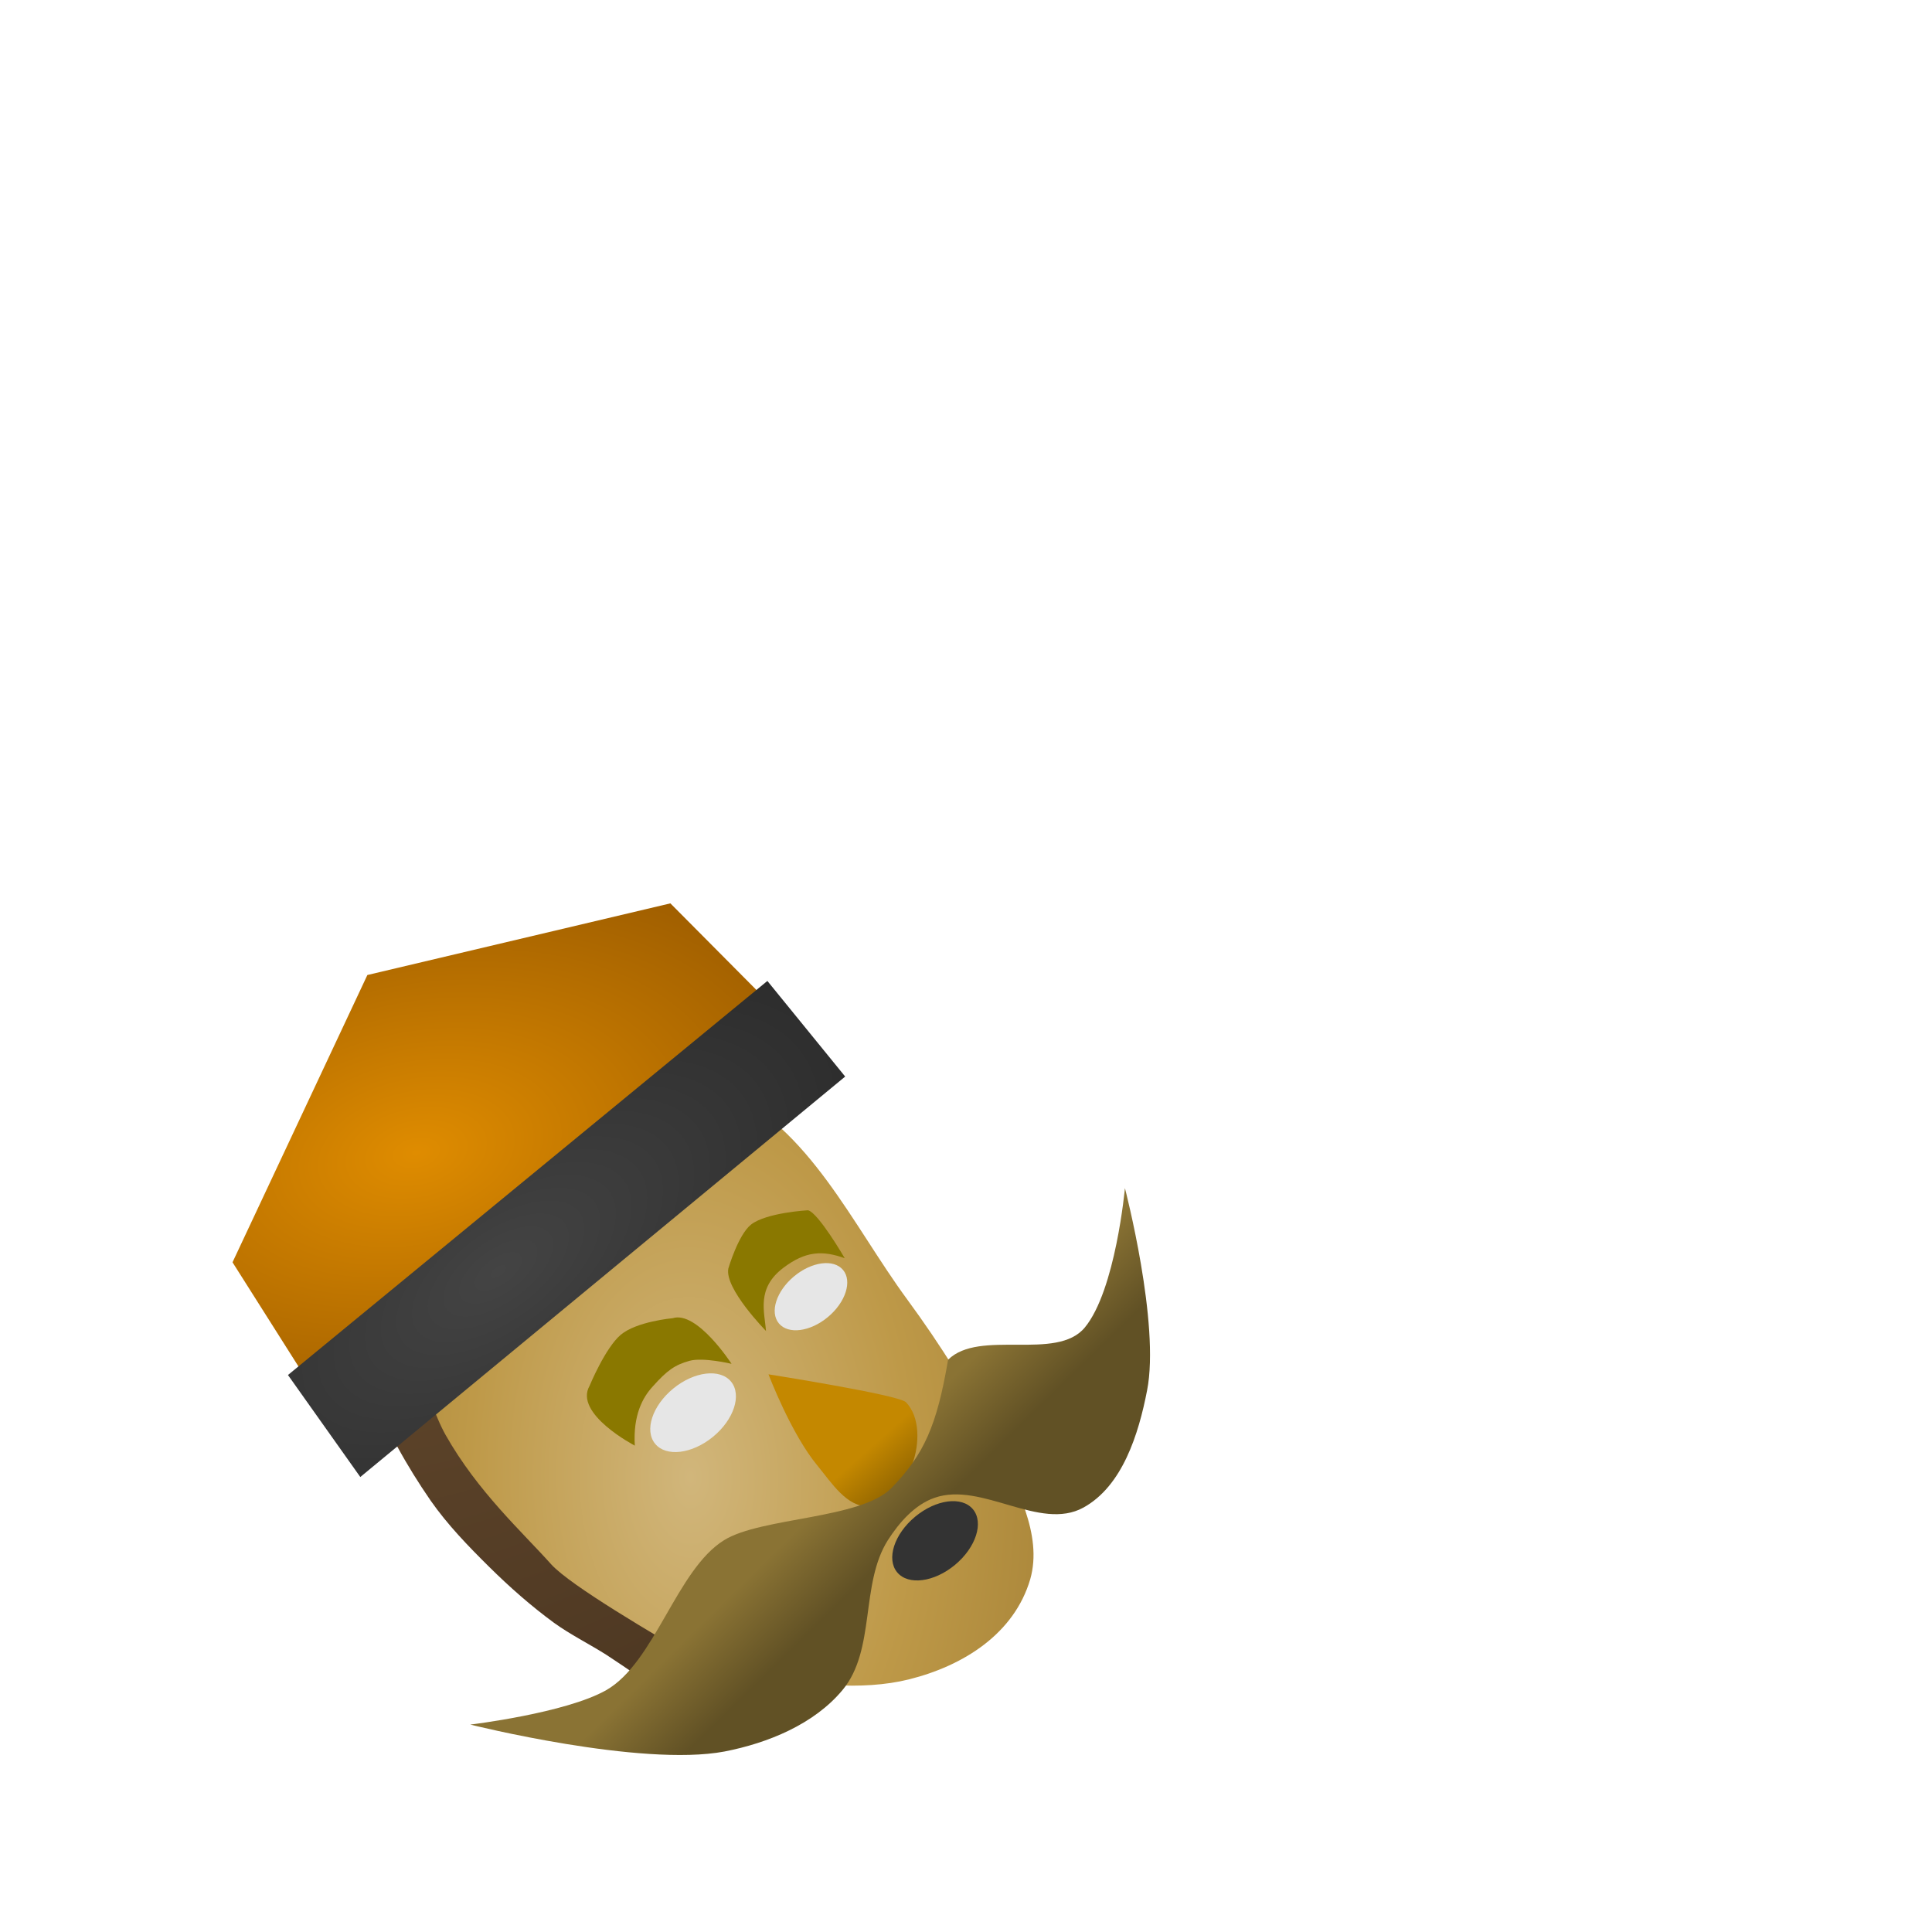
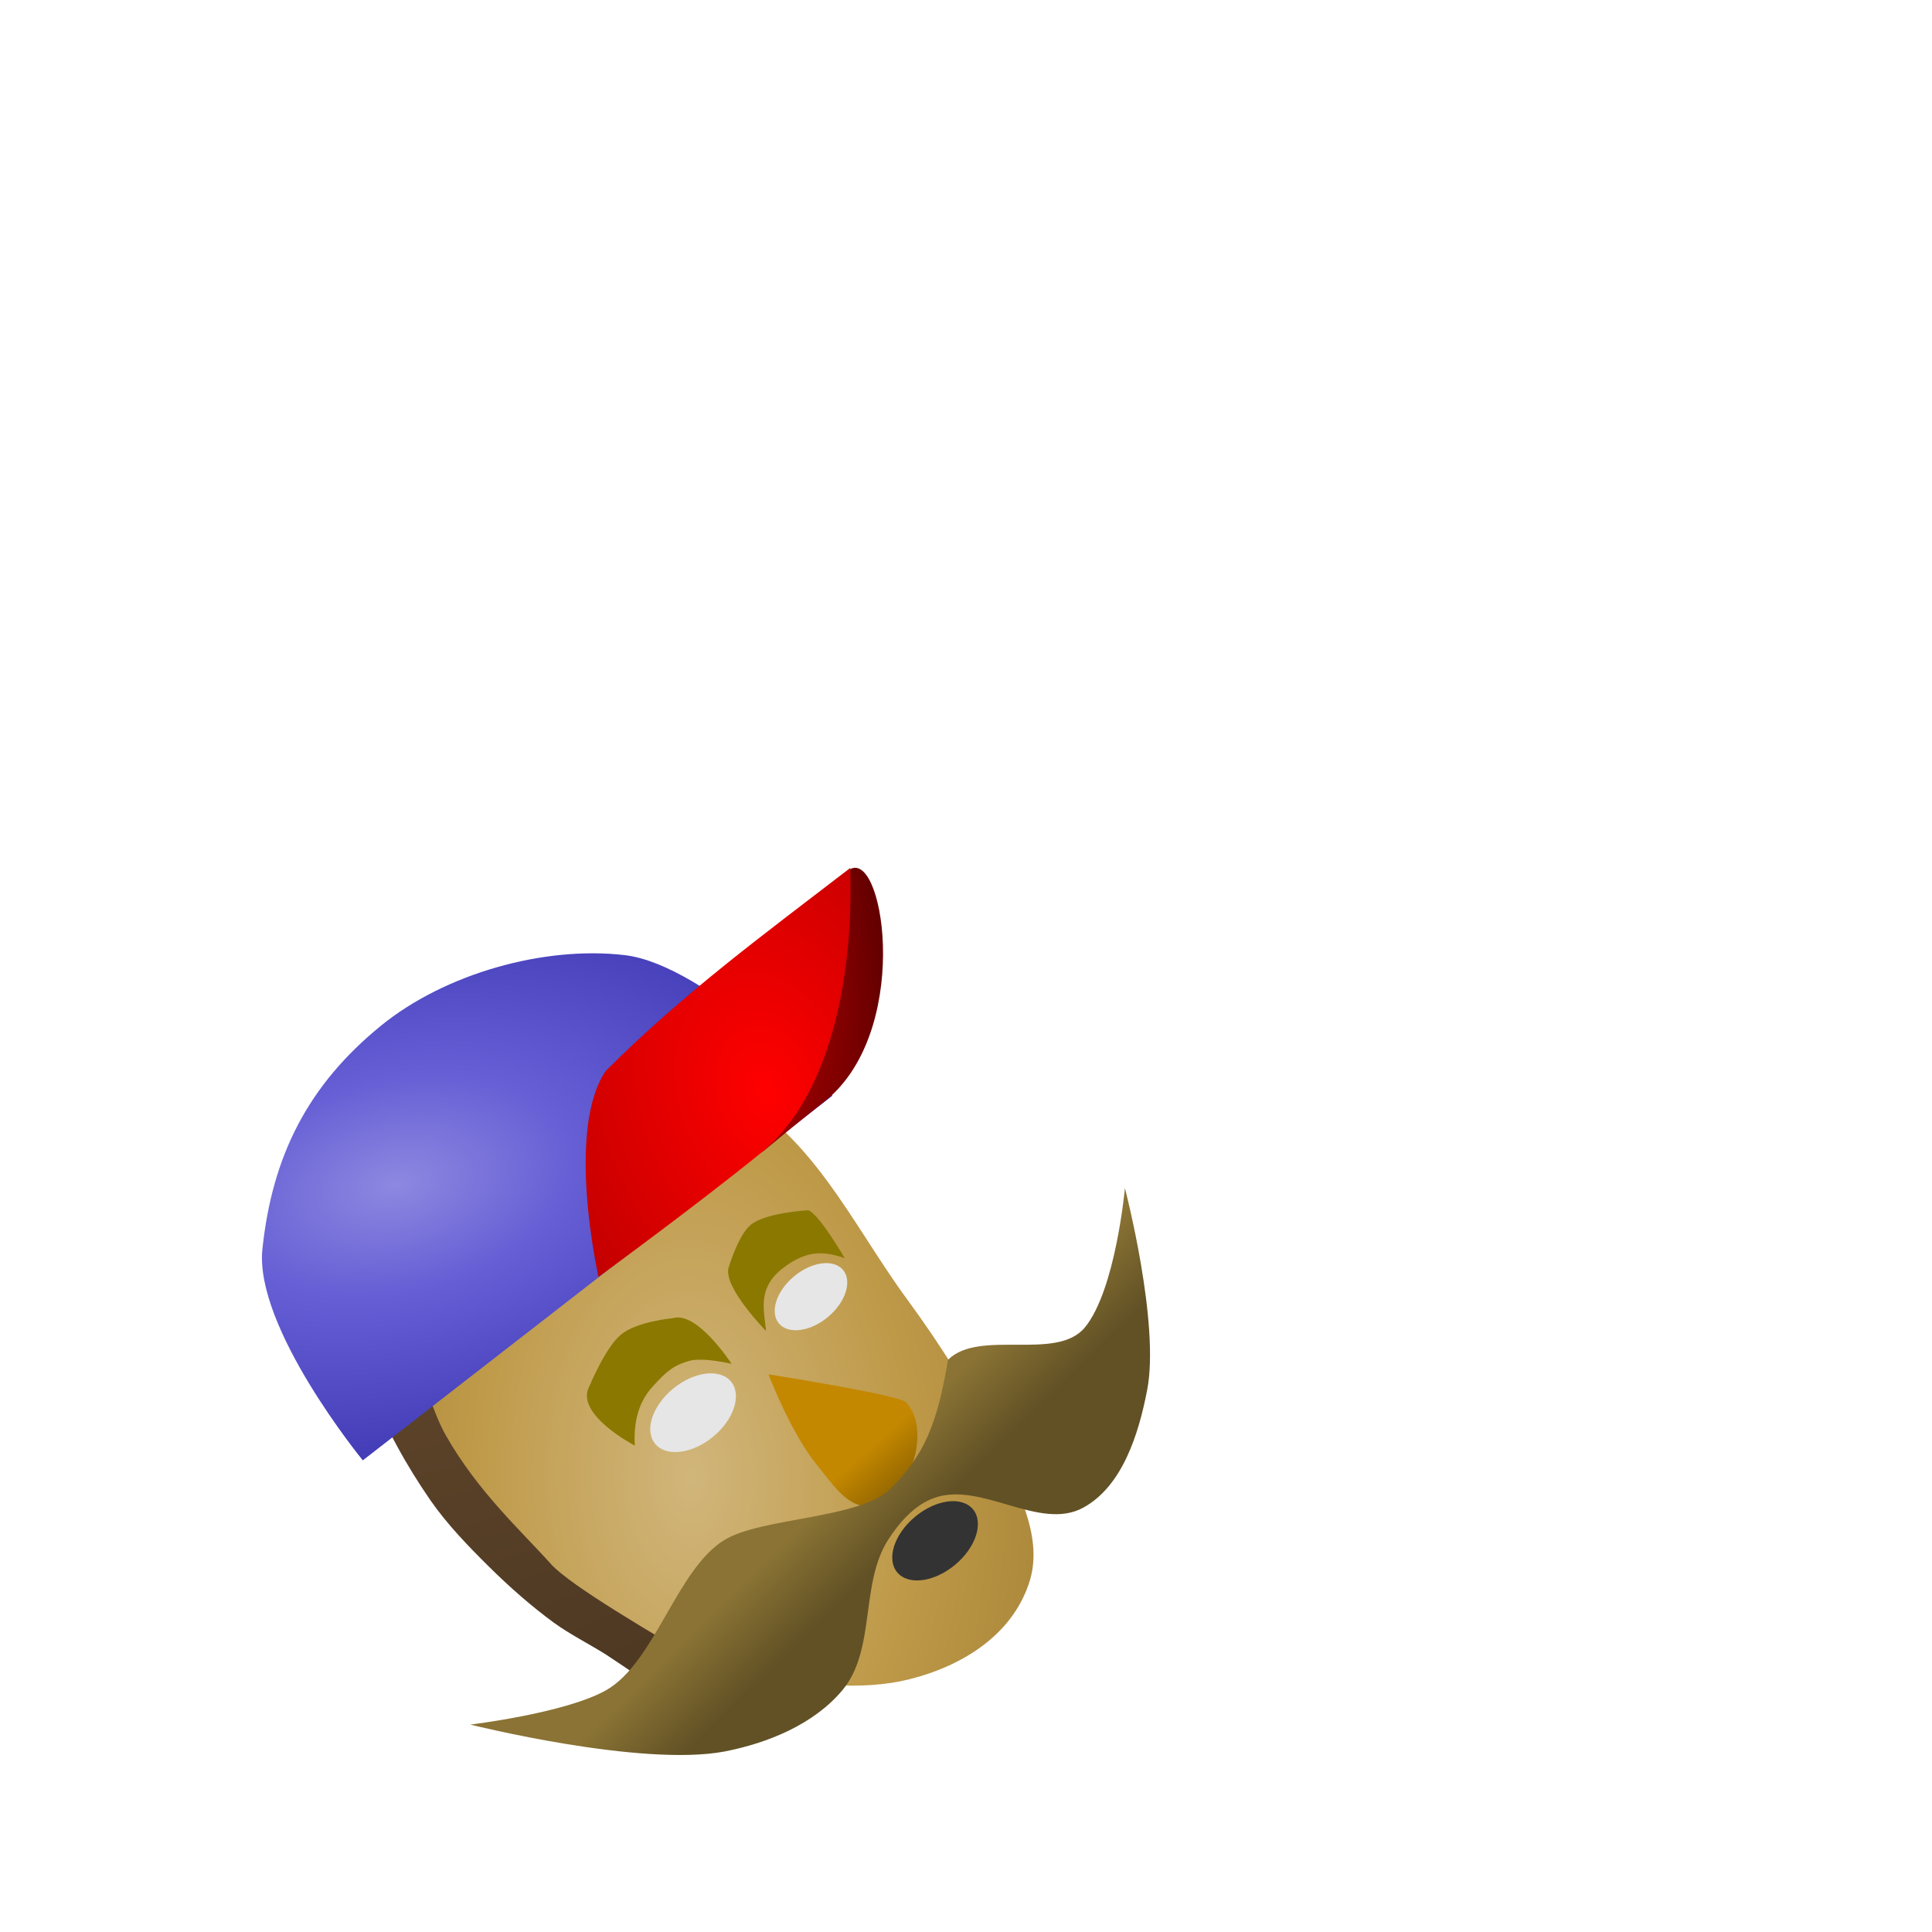
<svg xmlns="http://www.w3.org/2000/svg" xmlns:xlink="http://www.w3.org/1999/xlink" width="32" height="32" viewBox="0 0 8.467 8.467" version="1.1" id="svg5">
  <defs id="defs2">
    <linearGradient id="linearGradient139248">
      <stop style="stop-color:#8a7334;stop-opacity:1" offset="0" id="stop139244" />
      <stop style="stop-color:#615125;stop-opacity:1" offset="0.449" id="stop139800" />
      <stop style="stop-color:#615125;stop-opacity:1" offset="1" id="stop139246" />
    </linearGradient>
    <linearGradient id="linearGradient112036">
      <stop style="stop-color:#444444;stop-opacity:1" offset="0" id="stop112032" />
      <stop style="stop-color:#282828;stop-opacity:1" offset="1" id="stop112034" />
    </linearGradient>
    <linearGradient id="linearGradient111232">
      <stop style="stop-color:#df8c00;stop-opacity:1" offset="0" id="stop111228" />
      <stop style="stop-color:#9b5b00;stop-opacity:1" offset="1" id="stop111230" />
    </linearGradient>
    <linearGradient id="linearGradient110480">
      <stop style="stop-color:#787b1d;stop-opacity:1" offset="0" id="stop110476" />
      <stop style="stop-color:#565915;stop-opacity:1" offset="1" id="stop110478" />
    </linearGradient>
    <linearGradient id="linearGradient103888">
      <stop style="stop-color:#60462b;stop-opacity:1" offset="0" id="stop103884" />
      <stop style="stop-color:#4f3923;stop-opacity:1" offset="1" id="stop103886" />
    </linearGradient>
    <linearGradient id="linearGradient83546">
      <stop style="stop-color:#ff0000;stop-opacity:1;" offset="0" id="stop83542" />
      <stop style="stop-color:#660000;stop-opacity:1" offset="1" id="stop83544" />
    </linearGradient>
    <linearGradient id="linearGradient83382">
      <stop style="stop-color:#8d88e0;stop-opacity:1" offset="0" id="stop83376" />
      <stop style="stop-color:#655ed5;stop-opacity:1" offset="0.277" id="stop83378" />
      <stop style="stop-color:#27219e;stop-opacity:1" offset="1" id="stop83380" />
    </linearGradient>
    <linearGradient id="linearGradient63609">
      <stop style="stop-color:#ff0000;stop-opacity:1;" offset="0" id="stop63605" />
      <stop style="stop-color:#b40000;stop-opacity:1" offset="1" id="stop63607" />
    </linearGradient>
    <linearGradient id="linearGradient45772">
      <stop style="stop-color:#865d00;stop-opacity:1" offset="0" id="stop45768" />
      <stop style="stop-color:#c48800;stop-opacity:1" offset="1" id="stop45770" />
    </linearGradient>
    <linearGradient id="linearGradient41586">
      <stop style="stop-color:#d1b67b;stop-opacity:1" offset="0" id="stop41582" />
      <stop style="stop-color:#be9948;stop-opacity:1" offset="0.631" id="stop42972" />
      <stop style="stop-color:#ad893c;stop-opacity:1" offset="1" id="stop41584" />
    </linearGradient>
    <linearGradient id="linearGradient16722">
      <stop style="stop-color:#442905;stop-opacity:1;" offset="0" id="stop16720" />
    </linearGradient>
    <filter style="color-interpolation-filters:sRGB" id="filter968" x="0" y="0" width="1" height="1">
      <feTurbulence id="feTurbulence976" type="turbulence" baseFrequency="1" numOctaves="1" seed="0" in="SourceGraphic" result="result2" />
      <feComposite id="feComposite1078" in="result2" in2="SourceGraphic" result="result3" operator="in" />
      <feComposite in2="SourceGraphic" id="feComposite1010" operator="arithmetic" k1="-0.4" k2="0" in="result3" k3="1" k4="0" result="result4" />
      <feBlend mode="luminosity" in2="SourceGraphic" id="feBlend1012" />
    </filter>
    <radialGradient xlink:href="#linearGradient41586" id="radialGradient41846" cx="2.964" cy="6.467" fx="2.964" fy="6.467" r="1.319" gradientTransform="matrix(1.16724,-0.01808499,0.02929936,1.891036,-0.6236145,-5.704164)" gradientUnits="userSpaceOnUse" />
    <linearGradient xlink:href="#linearGradient45772" id="linearGradient45774" x1="3.958" y1="6.592" x2="3.771" y2="6.381" gradientUnits="userSpaceOnUse" />
    <radialGradient xlink:href="#linearGradient83546" id="radialGradient66818" gradientUnits="userSpaceOnUse" gradientTransform="matrix(0.8671885,-0.122157,0.3739026,1.645666,-0.00150516,-4.935581)" cx="0.954" cy="5.463" fx="0.954" fy="5.463" r="1.059" />
    <radialGradient xlink:href="#linearGradient83382" id="radialGradient83374" gradientUnits="userSpaceOnUse" gradientTransform="matrix(0.311181,1.468337,-2.479144,0.5253988,14.55009,-0.3903929)" cx="1.866" cy="5.405" fx="1.866" fy="5.405" r="1.147" />
    <radialGradient xlink:href="#linearGradient103888" id="radialGradient103890" cx="2.035" cy="5.469" fx="2.035" fy="5.469" r="1.046" gradientTransform="matrix(0.6248121,1.721589,-2.309299,0.8381189,13.17106,-2.485861)" gradientUnits="userSpaceOnUse" />
    <radialGradient xlink:href="#linearGradient63609" id="radialGradient107180" gradientUnits="userSpaceOnUse" gradientTransform="matrix(1.232945,-0.08813307,0.3179891,1.663293,-1.630716,-4.127428)" cx="2.632" cy="5.5" fx="2.632" fy="5.5" r="1.059" />
    <radialGradient xlink:href="#linearGradient110480" id="radialGradient110482" cx="1.812" cy="4.959" fx="1.812" fy="4.959" r="1.357" gradientTransform="matrix(1.742703,-0.9140051,0.4297637,0.8194167,-3.551984,2.58685)" gradientUnits="userSpaceOnUse" />
    <radialGradient xlink:href="#linearGradient111232" id="radialGradient111234" cx="1.824" cy="5.045" fx="1.824" fy="5.045" r="1.337" gradientTransform="matrix(1.495175,-0.3235173,0.1997225,0.9230417,-1.910908,0.9845355)" gradientUnits="userSpaceOnUse" />
    <radialGradient xlink:href="#linearGradient112036" id="radialGradient112038" cx="2.183" cy="5.596" fx="2.183" fy="5.596" r="1.221" gradientTransform="matrix(1.489702,-1.076648,0.5214023,0.7214412,-3.986628,3.885813)" gradientUnits="userSpaceOnUse" />
    <radialGradient xlink:href="#linearGradient103888" id="radialGradient115041" gradientUnits="userSpaceOnUse" gradientTransform="matrix(0.6248121,1.721589,-2.309299,0.8381189,13.17106,-2.485861)" cx="2.035" cy="5.469" fx="2.035" fy="5.469" r="1.046" />
    <radialGradient xlink:href="#linearGradient103888" id="radialGradient15261" gradientUnits="userSpaceOnUse" gradientTransform="matrix(0.6248121,1.721589,-2.309299,0.8381189,13.17106,-2.485861)" cx="2.035" cy="5.469" fx="2.035" fy="5.469" r="1.046" />
    <radialGradient xlink:href="#linearGradient103888" id="radialGradient15269" gradientUnits="userSpaceOnUse" gradientTransform="matrix(0.6248121,1.721589,-2.309299,0.8381189,13.17106,-2.485861)" cx="2.035" cy="5.469" fx="2.035" fy="5.469" r="1.046" />
    <radialGradient xlink:href="#linearGradient103888" id="radialGradient15271" gradientUnits="userSpaceOnUse" gradientTransform="matrix(0.6248121,1.721589,-2.309299,0.8381189,13.17106,-2.485861)" cx="2.035" cy="5.469" fx="2.035" fy="5.469" r="1.046" />
    <linearGradient xlink:href="#linearGradient139248" id="linearGradient139444" x1="3.262" y1="6.929" x2="3.824" y2="7.503" gradientUnits="userSpaceOnUse" />
  </defs>
  <g id="layer8" style="display:inline">
    <g id="layer17" style="display:inline">
      <path id="rect39404" style="fill:url(#radialGradient41846);fill-opacity:1;stroke-width:0.132;stroke-linejoin:round" d="M 1.883,6.186 C 1.761,5.894 1.765,5.667 1.894,5.379 2.011,5.12 2.255,4.906 2.518,4.798 2.72,4.715 2.973,4.69 3.173,4.778 3.546,4.94 3.735,5.367 3.976,5.695 4.122,5.894 4.256,6.105 4.363,6.328 4.452,6.512 4.571,6.725 4.515,6.921 4.445,7.159 4.224,7.3 3.983,7.36 3.574,7.462 2.943,7.255 2.736,7.144 2.369,6.948 2.035,6.552 1.883,6.186 Z" />
    </g>
    <g id="g40209" style="display:inline;opacity:1">
      <g id="layer30">
        <path id="rect43808" style="fill:url(#linearGradient45774);fill-opacity:1;stroke-width:0.132;stroke-linejoin:round" d="m 3.368,6.023 c 0,0 0.571,0.09 0.602,0.122 0.063,0.064 0.06,0.184 0.029,0.269 C 3.969,6.498 3.896,6.596 3.806,6.601 3.712,6.606 3.644,6.498 3.584,6.425 3.467,6.285 3.368,6.023 3.368,6.023 Z" />
      </g>
      <g id="layer28">
        <ellipse style="fill:#333333;fill-opacity:1;stroke:none;stroke-width:0.115;stroke-linecap:butt;stroke-linejoin:round;stroke-miterlimit:4;stroke-dasharray:none;stroke-dashoffset:0;stroke-opacity:1" id="ellipse43766" cy="7.811" cx="-1.174" rx="0.216" ry="0.137" transform="rotate(-39.79991)" />
      </g>
      <g id="layer29">
        <path id="path148768" style="fill:#8a7800;fill-opacity:1;stroke-width:0.13;stroke-linejoin:round" d="m 3.358,5.834 c 0,0 -0.184,-0.187 -0.166,-0.275 0,0 0.043,-0.147 0.099,-0.192 0.067,-0.053 0.25,-0.063 0.25,-0.063 0.045,0.01 0.161,0.21 0.161,0.21 -0.096,-0.034 -0.17,-0.033 -0.27,0.043 -0.118,0.09 -0.081,0.192 -0.075,0.277 z" />
        <path id="path47643" style="fill:#8a7800;fill-opacity:1;stroke-width:0.15;stroke-linejoin:round" d="m 2.783,6.336 c 0,0 -0.27,-0.14 -0.199,-0.263 0,0 0.068,-0.165 0.136,-0.223 0.07,-0.059 0.228,-0.073 0.228,-0.073 0.107,-0.034 0.258,0.2 0.258,0.2 0,0 -0.125,-0.03 -0.185,-0.013 -0.063,0.018 -0.096,0.04 -0.161,0.113 -0.043,0.047 -0.086,0.124 -0.078,0.259 z" />
      </g>
      <g id="layer27">
        <ellipse style="fill:#e6e6e6;fill-opacity:1;stroke:none;stroke-width:0.115;stroke-linecap:butt;stroke-linejoin:round;stroke-miterlimit:4;stroke-dasharray:none;stroke-dashoffset:0;stroke-opacity:1" id="path43576" cy="6.716" cx="-1.566" rx="0.215" ry="0.137" transform="rotate(-39.25865)" />
        <ellipse style="fill:#e6e6e6;fill-opacity:1;stroke:none;stroke-width:0.097;stroke-linecap:butt;stroke-linejoin:round;stroke-miterlimit:4;stroke-dasharray:none;stroke-dashoffset:0;stroke-opacity:1" id="ellipse43762" cy="6.641" cx="-0.907" rx="0.183" ry="0.116" transform="rotate(-39.79991)" />
      </g>
    </g>
    <g id="layer14" style="display:inline">
      <g id="layer15" style="display:none">
        <path id="rect100379" style="fill:url(#radialGradient15269);fill-opacity:1;stroke:none;stroke-width:0.132;stroke-linejoin:round" d="M 2.058,4.759 C 2.204,4.618 2.6,4.303 2.935,4.315 3.118,4.321 3.333,4.387 3.438,4.537 3.528,4.666 3.427,4.881 3.34,4.937 3.039,5.132 2.759,5.256 2.53,5.532 2.354,5.743 2.287,5.976 2.326,6.248 c 0.184,0.448 0.678,0.899 1.039,1.105 0.147,0.118 0.223,0.306 0.306,0.475 0.173,0.355 0.603,0.787 0.389,1.119 -0.045,0.07 -0.171,0.053 -0.248,0.022 C 3.371,8.794 3.184,8.26 2.871,7.905 2.732,7.747 2.08,7.232 1.991,7.107 1.907,6.989 1.72,6.647 1.656,6.438 1.559,6.115 1.575,5.646 1.637,5.426 1.681,5.269 1.972,4.843 2.058,4.759 Z" />
      </g>
      <g id="g112753" style="display:none">
        <path id="path112751" style="fill:url(#radialGradient15271);fill-opacity:1;stroke:none;stroke-width:0.132;stroke-linejoin:round" d="M 2.058,4.759 C 2.204,4.618 2.6,4.303 2.935,4.315 3.118,4.321 3.333,4.387 3.438,4.537 3.528,4.666 3.427,4.881 3.34,4.937 3.039,5.132 2.759,5.256 2.53,5.532 2.354,5.743 2.287,5.976 2.326,6.248 2.376,6.606 2.951,7.045 2.93,7.193 2.914,7.303 2.742,7.41 2.631,7.425 2.423,7.454 2.08,7.232 1.991,7.107 1.907,6.989 1.72,6.647 1.656,6.438 1.559,6.115 1.575,5.646 1.637,5.426 1.681,5.269 1.972,4.843 2.058,4.759 Z" />
      </g>
      <g id="g114125" style="display:none">
        <path id="path114123" style="fill:url(#radialGradient103890);fill-opacity:1;stroke:none;stroke-width:0.132;stroke-linejoin:round" d="M 2.075,5.024 C 2.236,4.863 2.435,4.723 2.654,4.662 c 0.169,-0.047 0.363,-0.056 0.528,0.007 0.103,0.039 0.338,0.151 0.25,0.218 C 3.248,5.025 2.742,5.23 2.53,5.532 2.387,5.735 2.354,6.002 2.326,6.248 2.299,6.487 2.445,6.872 2.362,6.968 2.18,7.18 1.934,6.586 1.822,6.331 1.72,6.098 1.673,5.822 1.728,5.574 1.775,5.363 1.921,5.177 2.075,5.024 Z" />
      </g>
      <g id="g13047" style="display:none">
        <path id="path13045" style="fill:url(#radialGradient15261);fill-opacity:1;stroke:none;stroke-width:0.132;stroke-linejoin:round" d="m 2.362,4.875 c 0.047,-0.082 0.122,-0.127 0.342,-0.188 0.169,-0.047 0.322,-0.068 0.486,-0.005 0.103,0.039 -0.1,0.18 -0.188,0.247 C 2.818,5.066 2.701,5.18 2.489,5.482 2.346,5.685 2.354,6.002 2.326,6.248 2.299,6.487 2.475,6.911 2.362,6.968 2.271,7.014 2.082,6.677 2.02,6.521 1.926,6.285 1.995,5.761 2.09,5.525 2.155,5.361 2.312,4.961 2.362,4.875 Z" />
      </g>
      <g id="g9227" style="display:inline">
        <path id="path9225" style="fill:url(#radialGradient115041);fill-opacity:1;stroke:none;stroke-width:0.132;stroke-linejoin:round" d="m 2.54,4.505 c 0.143,0.044 0.367,0.256 0.367,0.256 l 0.006,0.565 c 0,0 -0.233,-0.236 -0.329,-0.309 C 2.467,4.929 2.26,4.931 2.137,5.045 1.623,5.518 1.876,6.153 1.953,6.289 2.094,6.538 2.289,6.714 2.415,6.855 2.5,6.95 2.883,7.172 3.034,7.261 L 2.885,7.407 c 0,0 -0.151,-0.105 -0.228,-0.155 C 2.581,7.204 2.5,7.164 2.428,7.112 2.327,7.038 2.233,6.955 2.144,6.867 2.052,6.776 1.961,6.682 1.887,6.576 1.783,6.425 1.691,6.262 1.626,6.09 1.561,5.918 1.5,5.737 1.501,5.553 1.502,5.358 1.567,5.165 1.641,4.985 1.683,4.883 1.733,4.779 1.811,4.701 1.898,4.614 2.01,4.545 2.129,4.511 2.261,4.473 2.409,4.465 2.54,4.505 Z" />
      </g>
    </g>
    <g id="layer1" style="display:inline">
      <g id="layer26" style="display:none">
        <path id="path107000" style="fill:#8a6000;fill-opacity:1;stroke-width:0.137;stroke-linejoin:round" d="M 4.442,6.578 4.314,6.389 4.075,6.384 3.721,6.702 3.715,7.045 3.903,7.122 3.891,6.75 4.096,6.564 Z" />
      </g>
      <g id="g133037" style="display:inline">
        <path id="path133035" style="fill:url(#linearGradient139444);fill-opacity:1;stroke-width:0.137;stroke-linejoin:round" d="M 4.748,6.607 C 4.919,6.513 4.99,6.285 5.027,6.094 5.085,5.802 4.93,5.207 4.93,5.207 c 0,0 -0.041,0.448 -0.176,0.611 C 4.63,5.967 4.293,5.823 4.155,5.959 4.106,6.248 4.049,6.375 3.907,6.521 3.774,6.658 3.335,6.649 3.173,6.75 2.965,6.879 2.87,7.285 2.657,7.407 2.479,7.508 2.061,7.558 2.061,7.558 c 0,0 0.747,0.187 1.114,0.118 C 3.366,7.639 3.568,7.556 3.692,7.407 3.839,7.231 3.769,6.943 3.891,6.75 3.941,6.672 4.009,6.594 4.096,6.564 4.302,6.492 4.557,6.712 4.748,6.607 Z" />
      </g>
      <g id="g112614" style="display:none">
        <path id="path112612" style="display:inline;fill:#8a6000;fill-opacity:1;stroke-width:0.137;stroke-linejoin:round" d="M 4.442,6.578 4.314,6.389 4.075,6.384 3.721,6.702 3.715,7.045 3.903,7.122 4.032,6.966 3.909,6.901 3.891,6.75 4.096,6.564 l 0.176,0.02 0.043,0.192 z" />
        <path id="path114782" style="display:inline;fill:#8a6000;fill-opacity:1;stroke-width:0.137;stroke-linejoin:round" d="M 4.671,6.954 C 4.591,6.816 4.433,6.569 4.433,6.569 L 4.33,6.749 4.251,6.881 4.029,6.965 3.904,7.118 4.154,7.31 C 4.262,7.392 4.705,7.459 4.753,7.399 4.803,7.338 4.741,7.077 4.671,6.954 Z" />
      </g>
      <g id="g118776" style="display:none">
        <path id="path118772" style="display:inline;fill:#8a6000;fill-opacity:1;stroke-width:0.137;stroke-linejoin:round" d="M 4.442,6.578 4.314,6.389 4.075,6.384 3.721,6.702 3.715,7.045 3.903,7.122 4.032,6.966 3.909,6.901 3.891,6.75 4.096,6.564 l 0.176,0.02 0.043,0.192 z" />
        <path id="path118774" style="display:inline;fill:#8a6000;fill-opacity:1;stroke-width:0.137;stroke-linejoin:round" d="M 4.766,6.888 C 4.753,6.777 4.544,6.282 4.232,6.091 c 0.016,0.037 0.09,0.17 0.131,0.263 0.053,0.121 0.07,0.215 0.07,0.215 L 4.33,6.749 4.251,6.881 4.029,6.965 3.904,7.118 c 0,0 -0.691,0.132 -1.005,0.016 C 2.663,7.048 2.334,6.637 2.334,6.637 2.285,6.775 2.303,7.036 2.37,7.124 2.56,7.37 2.981,7.937 3.437,7.937 4.548,7.937 4.658,7.692 4.737,7.597 4.838,7.368 4.787,7.072 4.766,6.888 Z" />
      </g>
    </g>
    <g id="layer12" style="display:inline">
-       <g id="layer13" style="display:none">
+       <g id="layer13" style="display:inline">
        <path id="rect60995" style="fill:url(#radialGradient83374);fill-opacity:1;stroke:none;stroke-width:0.144;stroke-linejoin:round;stroke-opacity:1" d="M 1.15,5.474 C 1.193,5.064 1.351,4.754 1.671,4.494 1.949,4.268 2.383,4.144 2.739,4.186 3.099,4.229 3.648,4.802 3.648,4.802 L 1.59,6.4 c 0,0 -0.476,-0.581 -0.44,-0.926 z" />
        <path id="path66736" style="fill:url(#radialGradient66818);fill-opacity:1;stroke:none;stroke-width:0.16;stroke-linejoin:round;stroke-opacity:1" d="M 3.643,4.802 C 3.608,4.834 3.553,4.872 3.348,5.043 3.27,5.107 3.172,4.64 3.22,4.551 3.335,4.341 3.496,3.987 3.717,3.815 3.868,3.698 3.997,4.476 3.643,4.802 Z" />
        <path id="rect62137" style="fill:url(#radialGradient107180);fill-opacity:1;stroke:none;stroke-width:0.16;stroke-linejoin:round;stroke-opacity:1" d="m 2.623,5.596 c 0,0 -0.146,-0.644 0.032,-0.903 C 2.995,4.353 3.341,4.1 3.726,3.804 3.743,4.314 3.624,4.817 3.337,5.051 3.058,5.278 2.623,5.596 2.623,5.596 Z" />
      </g>
      <g id="g61999" style="display:none">
        <path id="path61997" style="fill:url(#radialGradient110482);fill-opacity:1;stroke-width:0.157;stroke-linejoin:round" d="M 1.071,5.427 C 1.117,4.982 1.289,4.646 1.636,4.363 1.938,4.117 2.41,3.983 2.796,4.029 3.187,4.076 3.783,4.697 3.783,4.697 L 1.5,6.531 c 0,0 -0.468,-0.729 -0.429,-1.104 z" />
      </g>
-       <g id="g61615" style="display:inline">
+       <g id="g61615" style="display:none">
        <path id="path61613" style="fill:url(#radialGradient111234);fill-opacity:1;stroke-width:0.145;stroke-linejoin:round" d="M 1.019,5.532 1.61,4.273 2.938,3.959 3.694,4.72 1.58,6.418 Z" />
        <path id="rect111386" style="fill:url(#radialGradient112038);fill-opacity:1;stroke-width:0.457;stroke-linejoin:round" d="M 3.363,4.299 3.704,4.718 1.579,6.473 1.262,6.026 Z" />
      </g>
    </g>
  </g>
</svg>
